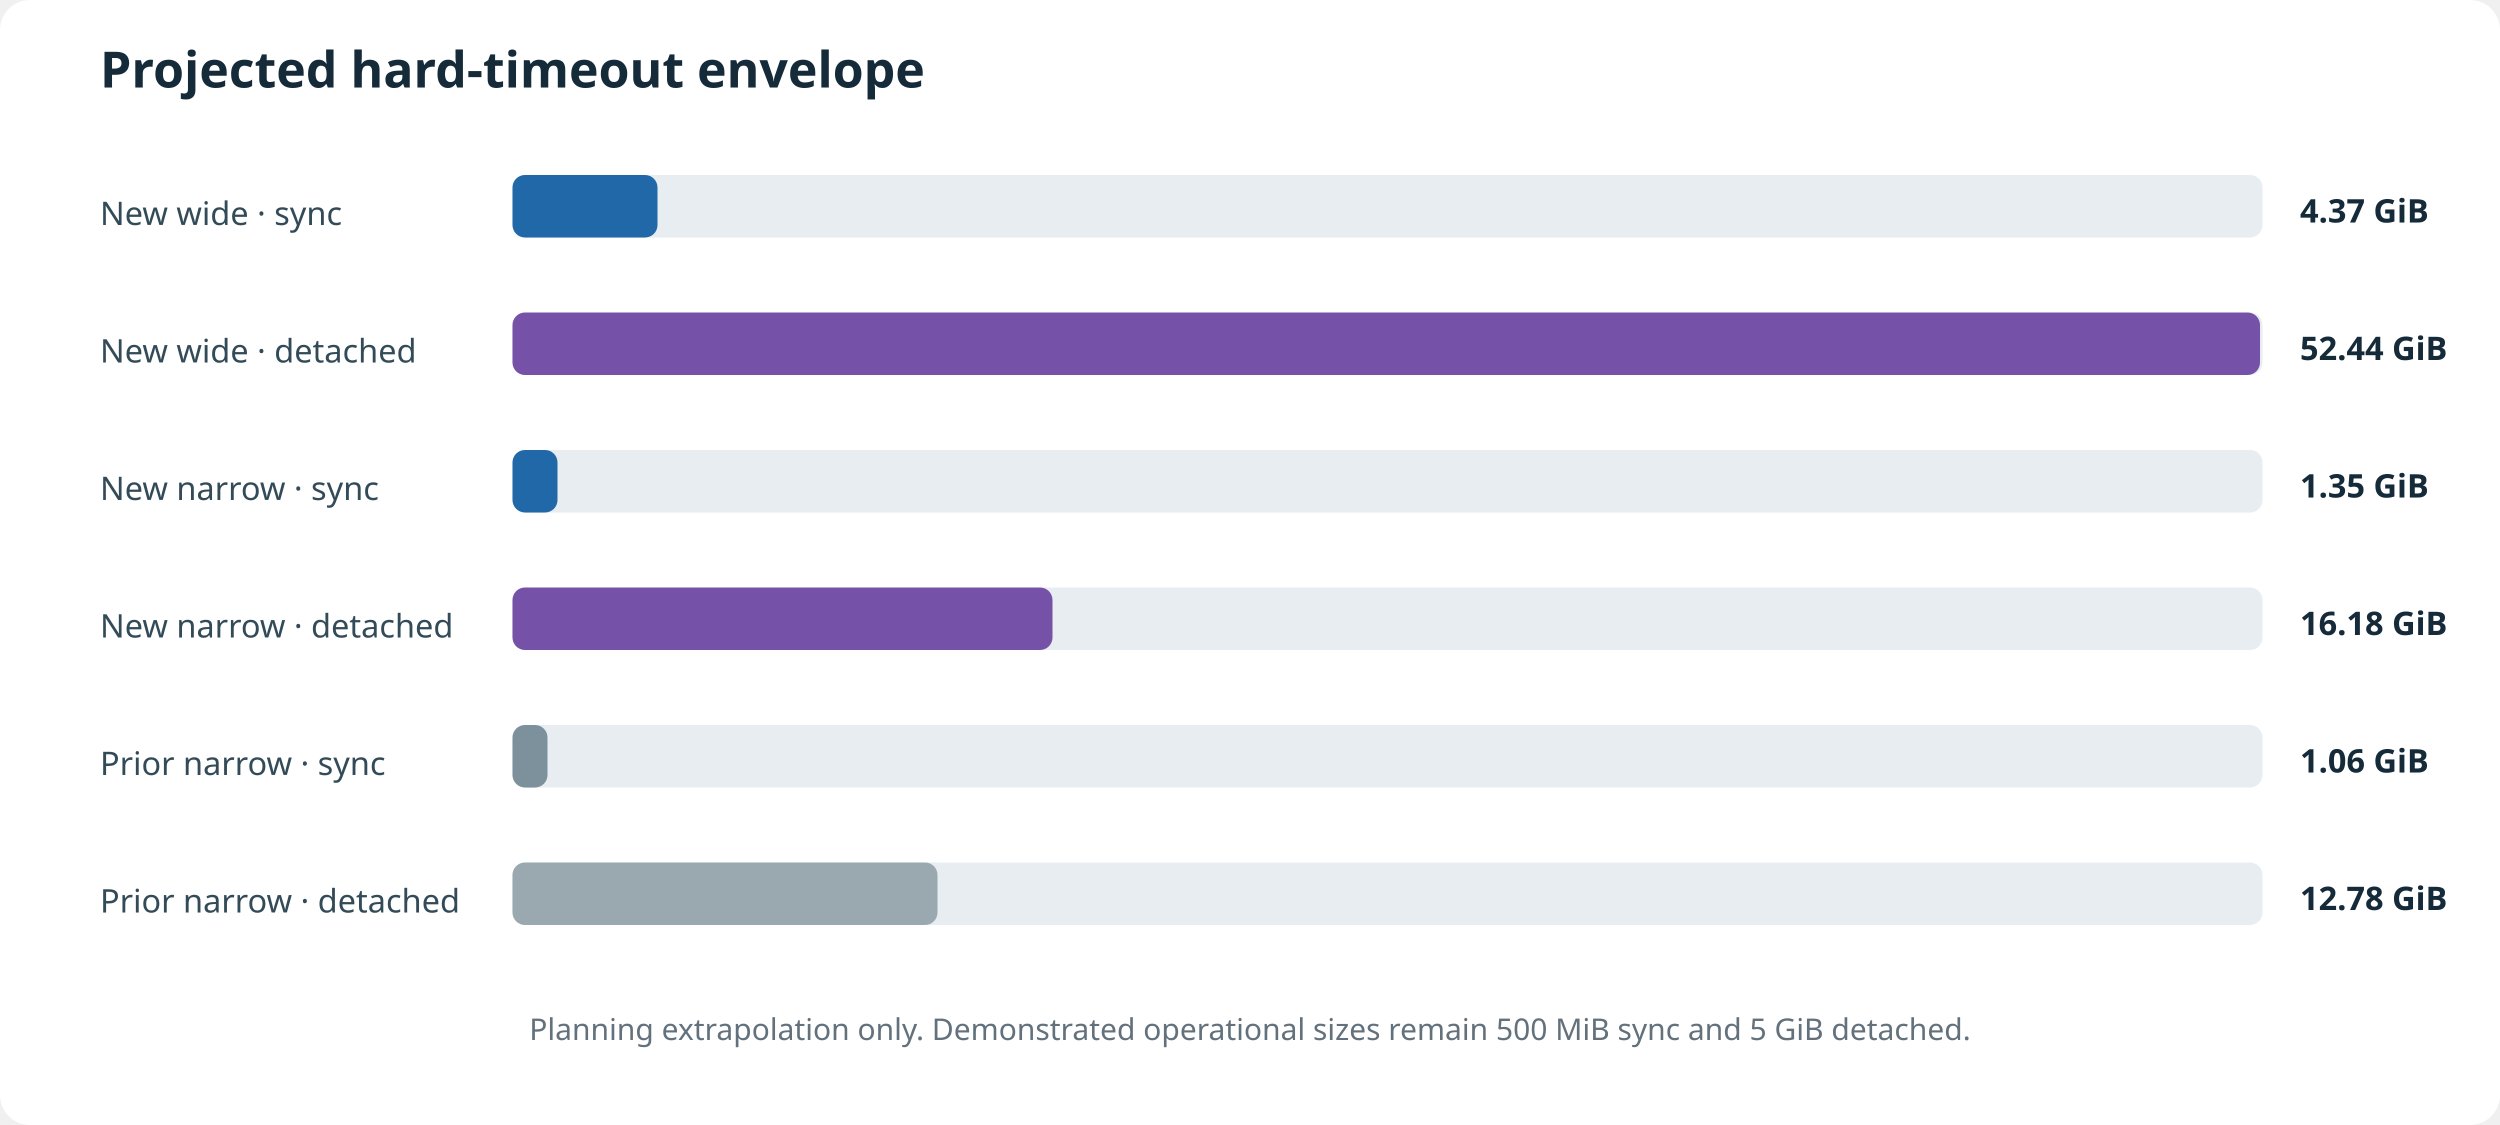
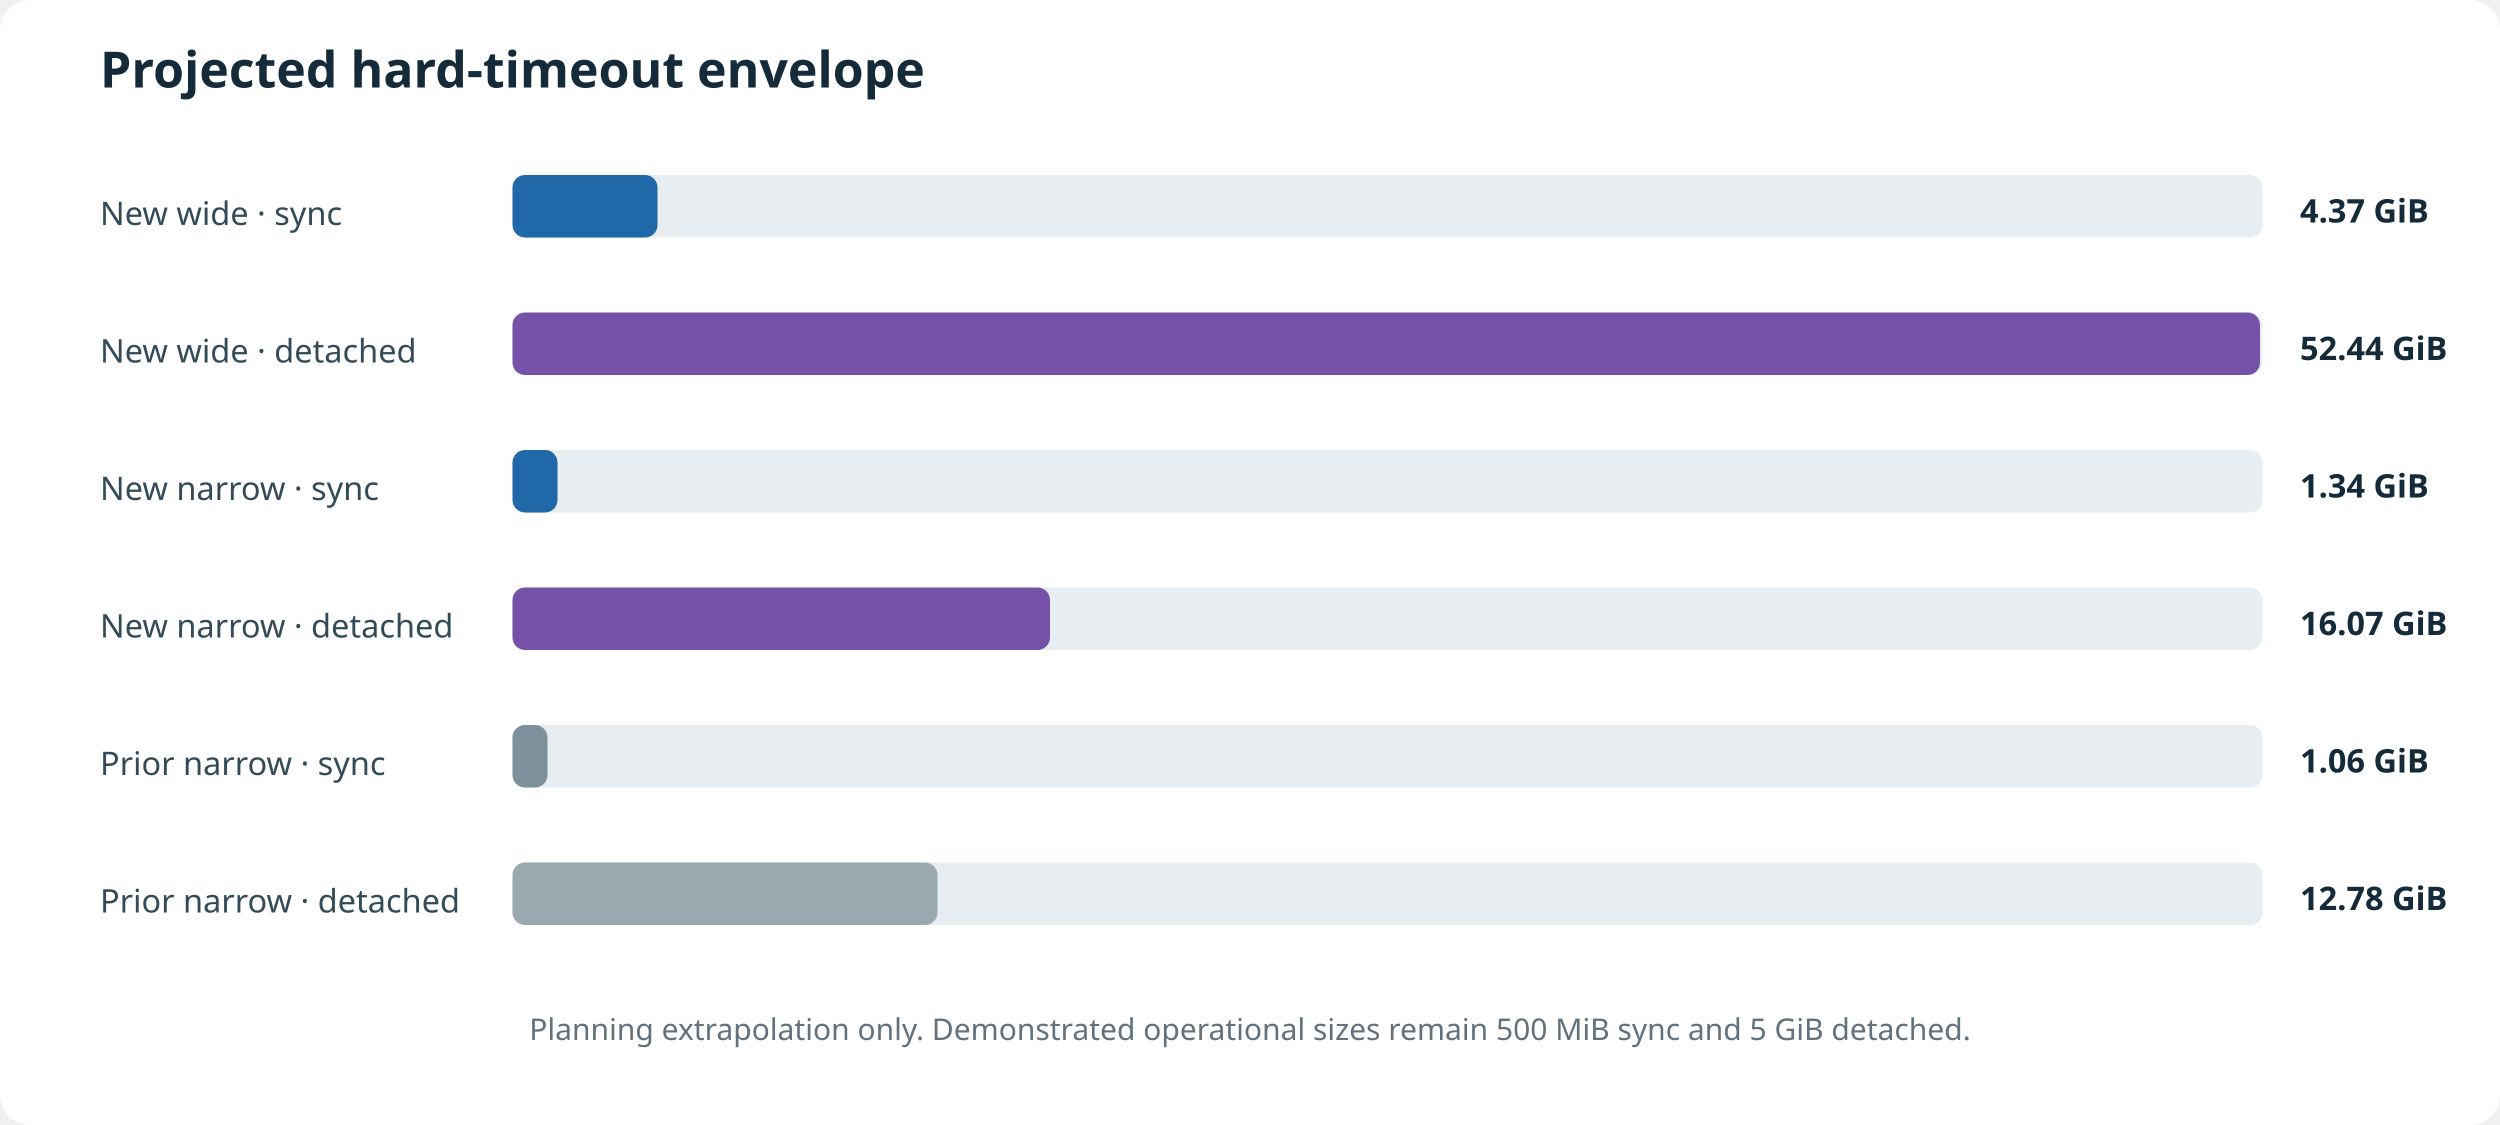
<svg xmlns="http://www.w3.org/2000/svg" width="1000" height="450" viewBox="0 0 1000 450" role="img" aria-labelledby="title desc">
  <rect width="1000" height="450" rx="12" fill="#ffffff" />
  <text x="40" y="35" font-family="system-ui,sans-serif" font-size="20" font-weight="700" fill="#152b3a">Projected hard-timeout envelope</text>
  <g font-family="system-ui,sans-serif" font-size="13" fill="#334b58">
    <text x="40" y="90">New wide · sync</text>
    <text x="40" y="145">New wide · detached</text>
    <text x="40" y="200">New narrow · sync</text>
    <text x="40" y="255">New narrow · detached</text>
    <text x="40" y="310">Prior narrow · sync</text>
    <text x="40" y="365">Prior narrow · detached</text>
  </g>
  <g fill="#e7edf1">
    <rect x="205" y="70" width="700" height="25" rx="5" />
    <rect x="205" y="125" width="700" height="25" rx="5" />
    <rect x="205" y="180" width="700" height="25" rx="5" />
    <rect x="205" y="235" width="700" height="25" rx="5" />
    <rect x="205" y="290" width="700" height="25" rx="5" />
    <rect x="205" y="345" width="700" height="25" rx="5" />
  </g>
  <rect x="205" y="70" width="58" height="25" rx="5" fill="#2168a8" />
  <rect x="205" y="125" width="699" height="25" rx="5" fill="#7651a8" />
  <rect x="205" y="180" width="18" height="25" rx="5" fill="#2168a8" />
-   <rect x="205" y="235" width="216" height="25" rx="5" fill="#7651a8" />
+   <rect x="205" y="235" width="215" height="25" rx="5" fill="#7651a8" />
  <rect x="205" y="290" width="14" height="25" rx="5" fill="#7d919d" />
  <rect x="205" y="345" width="170" height="25" rx="5" fill="#9aa8b0" />
  <g font-family="system-ui,sans-serif" font-size="13" font-weight="700" fill="#152b3a">
    <text x="920" y="89">4.37 GiB</text>
    <text x="920" y="144">52.44 GiB</text>
-     <text x="920" y="199">1.35 GiB</text>
-     <text x="920" y="254">16.18 GiB</text>
+     <text x="920" y="199">1.34 GiB</text>
+     <text x="920" y="254">16.07 GiB</text>
    <text x="920" y="309">1.06 GiB</text>
    <text x="920" y="364">12.78 GiB</text>
  </g>
  <text x="500" y="416" text-anchor="middle" font-family="system-ui,sans-serif" font-size="12" fill="#62717c">Planning extrapolation only. Demonstrated operational sizes remain 500 MiB sync and 5 GiB detached.</text>
</svg>
